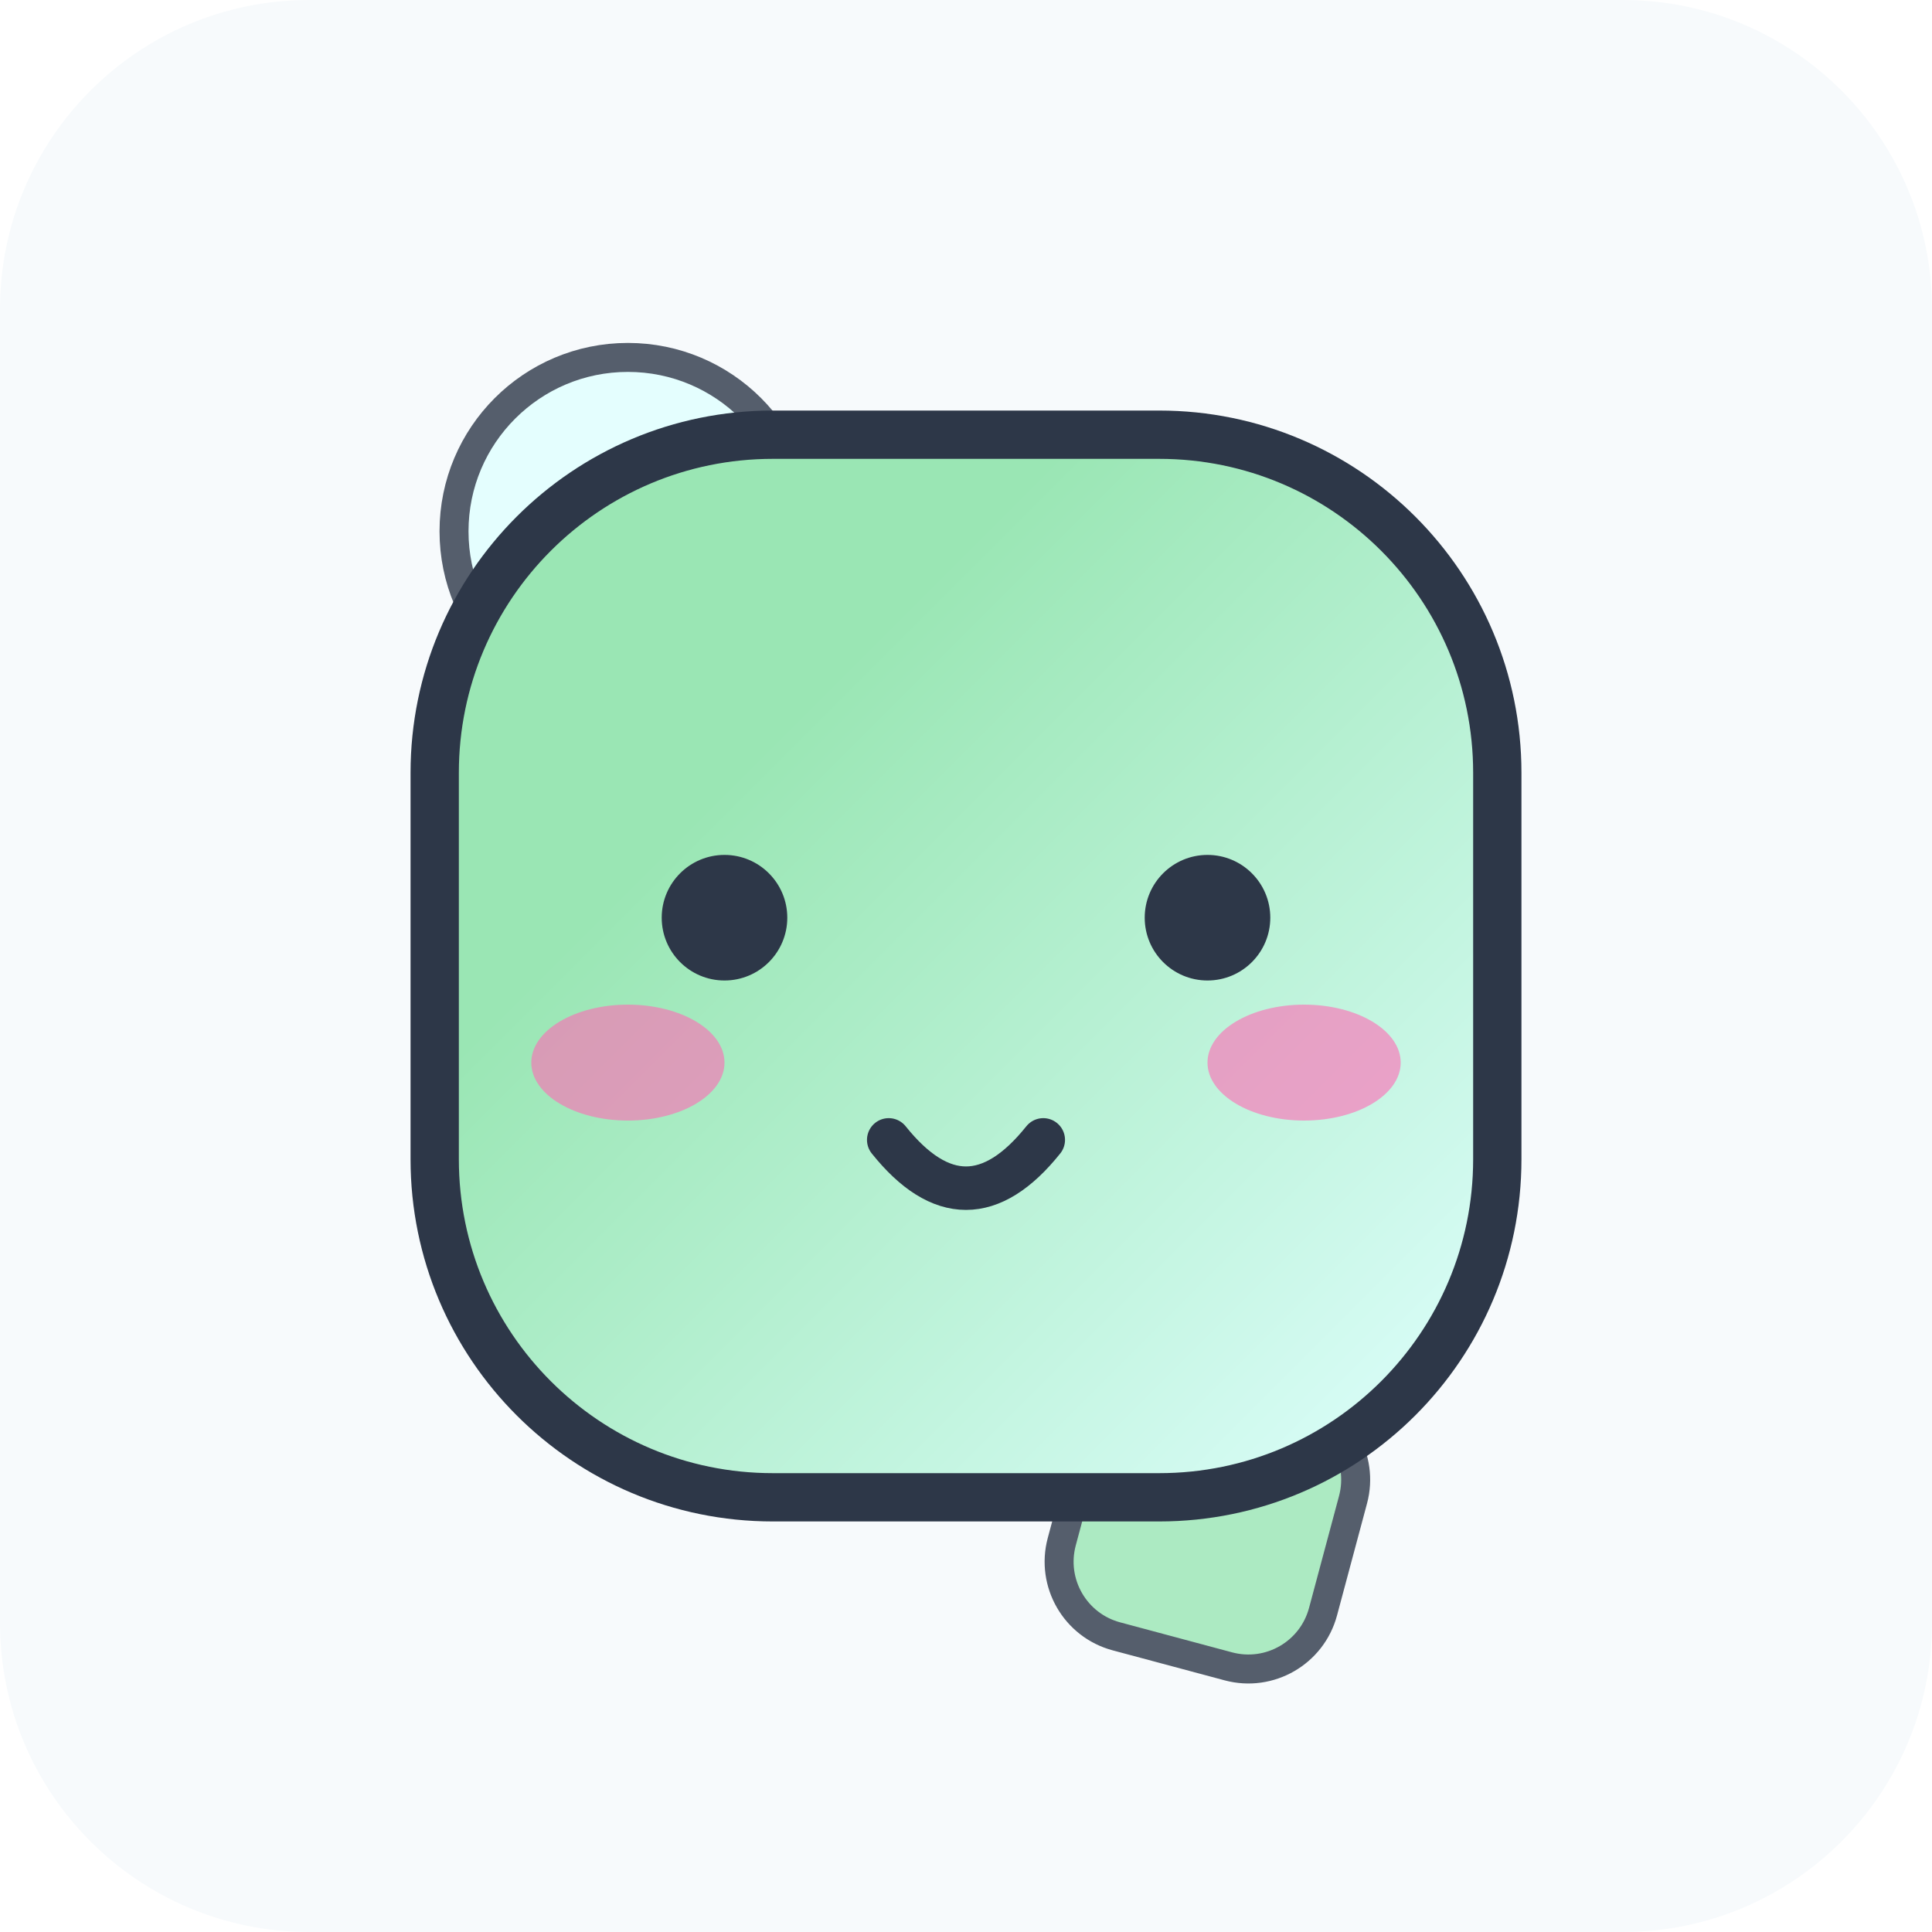
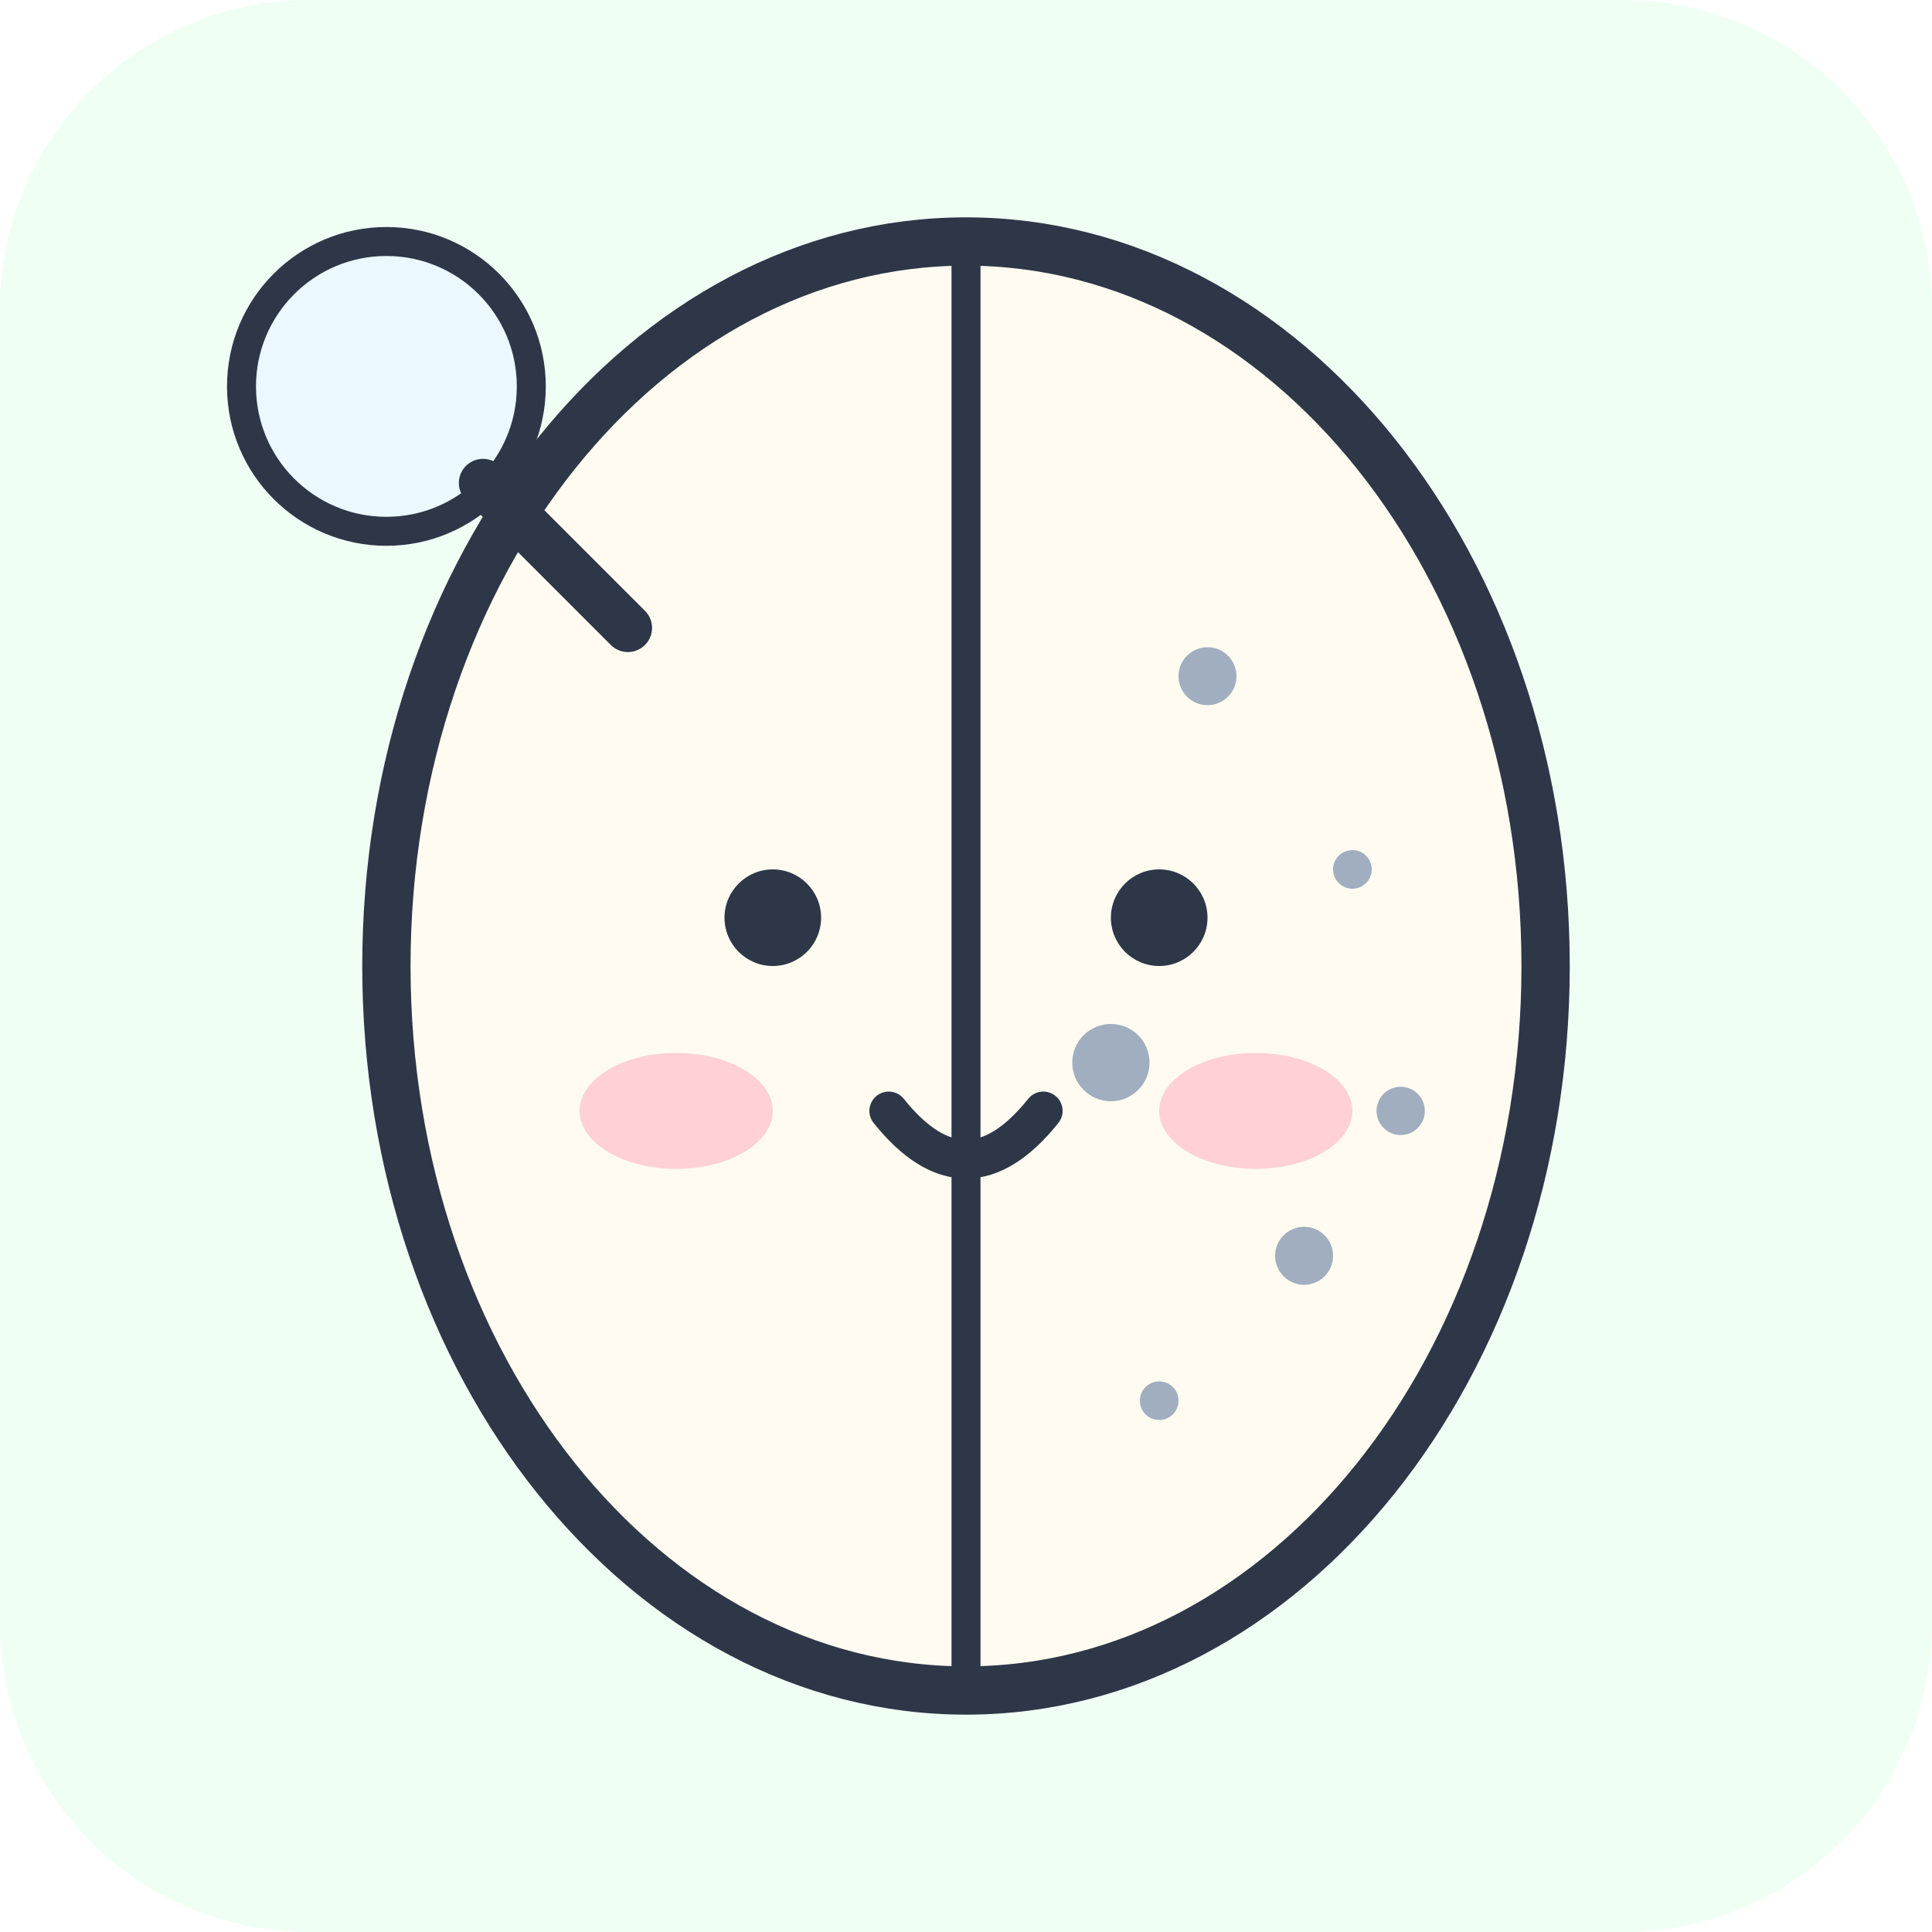
<svg xmlns="http://www.w3.org/2000/svg" width="200" height="200" viewBox="0 0 200 200">
-   <defs>
-     <linearGradient id="grad" x1="0%" y1="0%" x2="100%" y2="100%">
-       <stop offset="30%" stop-color="#9AE6B4" />
-       <stop offset="100%" stop-color="#E0FFFF" />
-     </linearGradient>
-   </defs>
-   <rect width="200" height="200" fill="#F7FAFC" rx="32" />
+   <rect width="200" height="200" fill="#F0FFF4" rx="32" />
  <g transform="translate(100, 100)">
-     <circle cx="-35" cy="-45" r="18" fill="#E0FFFF" opacity="0.8" stroke="#2D3748" stroke-width="3" />
-     <rect x="25" y="35" width="28" height="28" fill="#9AE6B4" opacity="0.8" stroke="#2D3748" stroke-width="3" rx="8" transform="rotate(15)" />
-     <rect x="-55" y="-55" width="110" height="110" rx="35" fill="url(#grad)" stroke="#2D3748" stroke-width="5" />
-     <ellipse cx="-35" cy="10" rx="10" ry="6" fill="#FF69B4" opacity="0.6" />
-     <ellipse cx="35" cy="10" rx="10" ry="6" fill="#FF69B4" opacity="0.6" />
-     <circle cx="-25" cy="-5" r="6.5" fill="#2D3748" />
-     <circle cx="25" cy="-5" r="6.5" fill="#2D3748" />
-     <path d="M -8 18 Q 0 28 8 18" fill="none" stroke="#2D3748" stroke-width="4.5" stroke-linecap="round" />
+     <ellipse cx="0" cy="0" rx="60" ry="75" fill="#FFFBF0" stroke="#2D3748" stroke-width="5" />
+     <line x1="0" y1="-75" x2="0" y2="75" stroke="#2D3748" stroke-width="3" />
+     <circle cx="25" cy="-30" r="3" fill="#A0AEC0" />
+     <circle cx="40" cy="-10" r="2" fill="#A0AEC0" />
+     <circle cx="15" cy="10" r="4" fill="#A0AEC0" />
+     <circle cx="35" cy="30" r="3" fill="#A0AEC0" />
+     <circle cx="20" cy="45" r="2" fill="#A0AEC0" />
+     <circle cx="45" cy="15" r="2.5" fill="#A0AEC0" />
+     <ellipse cx="-30" cy="15" rx="10" ry="6" fill="#FFB6C1" opacity="0.6" />
+     <ellipse cx="30" cy="15" rx="10" ry="6" fill="#FFB6C1" opacity="0.6" />
+     <circle cx="-20" cy="-5" r="5" fill="#2D3748" />
+     <circle cx="20" cy="-5" r="5" fill="#2D3748" />
+     <path d="M -8 15 Q 0 25 8 15" fill="none" stroke="#2D3748" stroke-width="4" stroke-linecap="round" />
+     <circle cx="-60" cy="-60" r="15" fill="#EBF8FF" stroke="#2D3748" stroke-width="3" />
+     <line x1="-50" y1="-50" x2="-35" y2="-35" stroke="#2D3748" stroke-width="5" stroke-linecap="round" />
  </g>
</svg>
